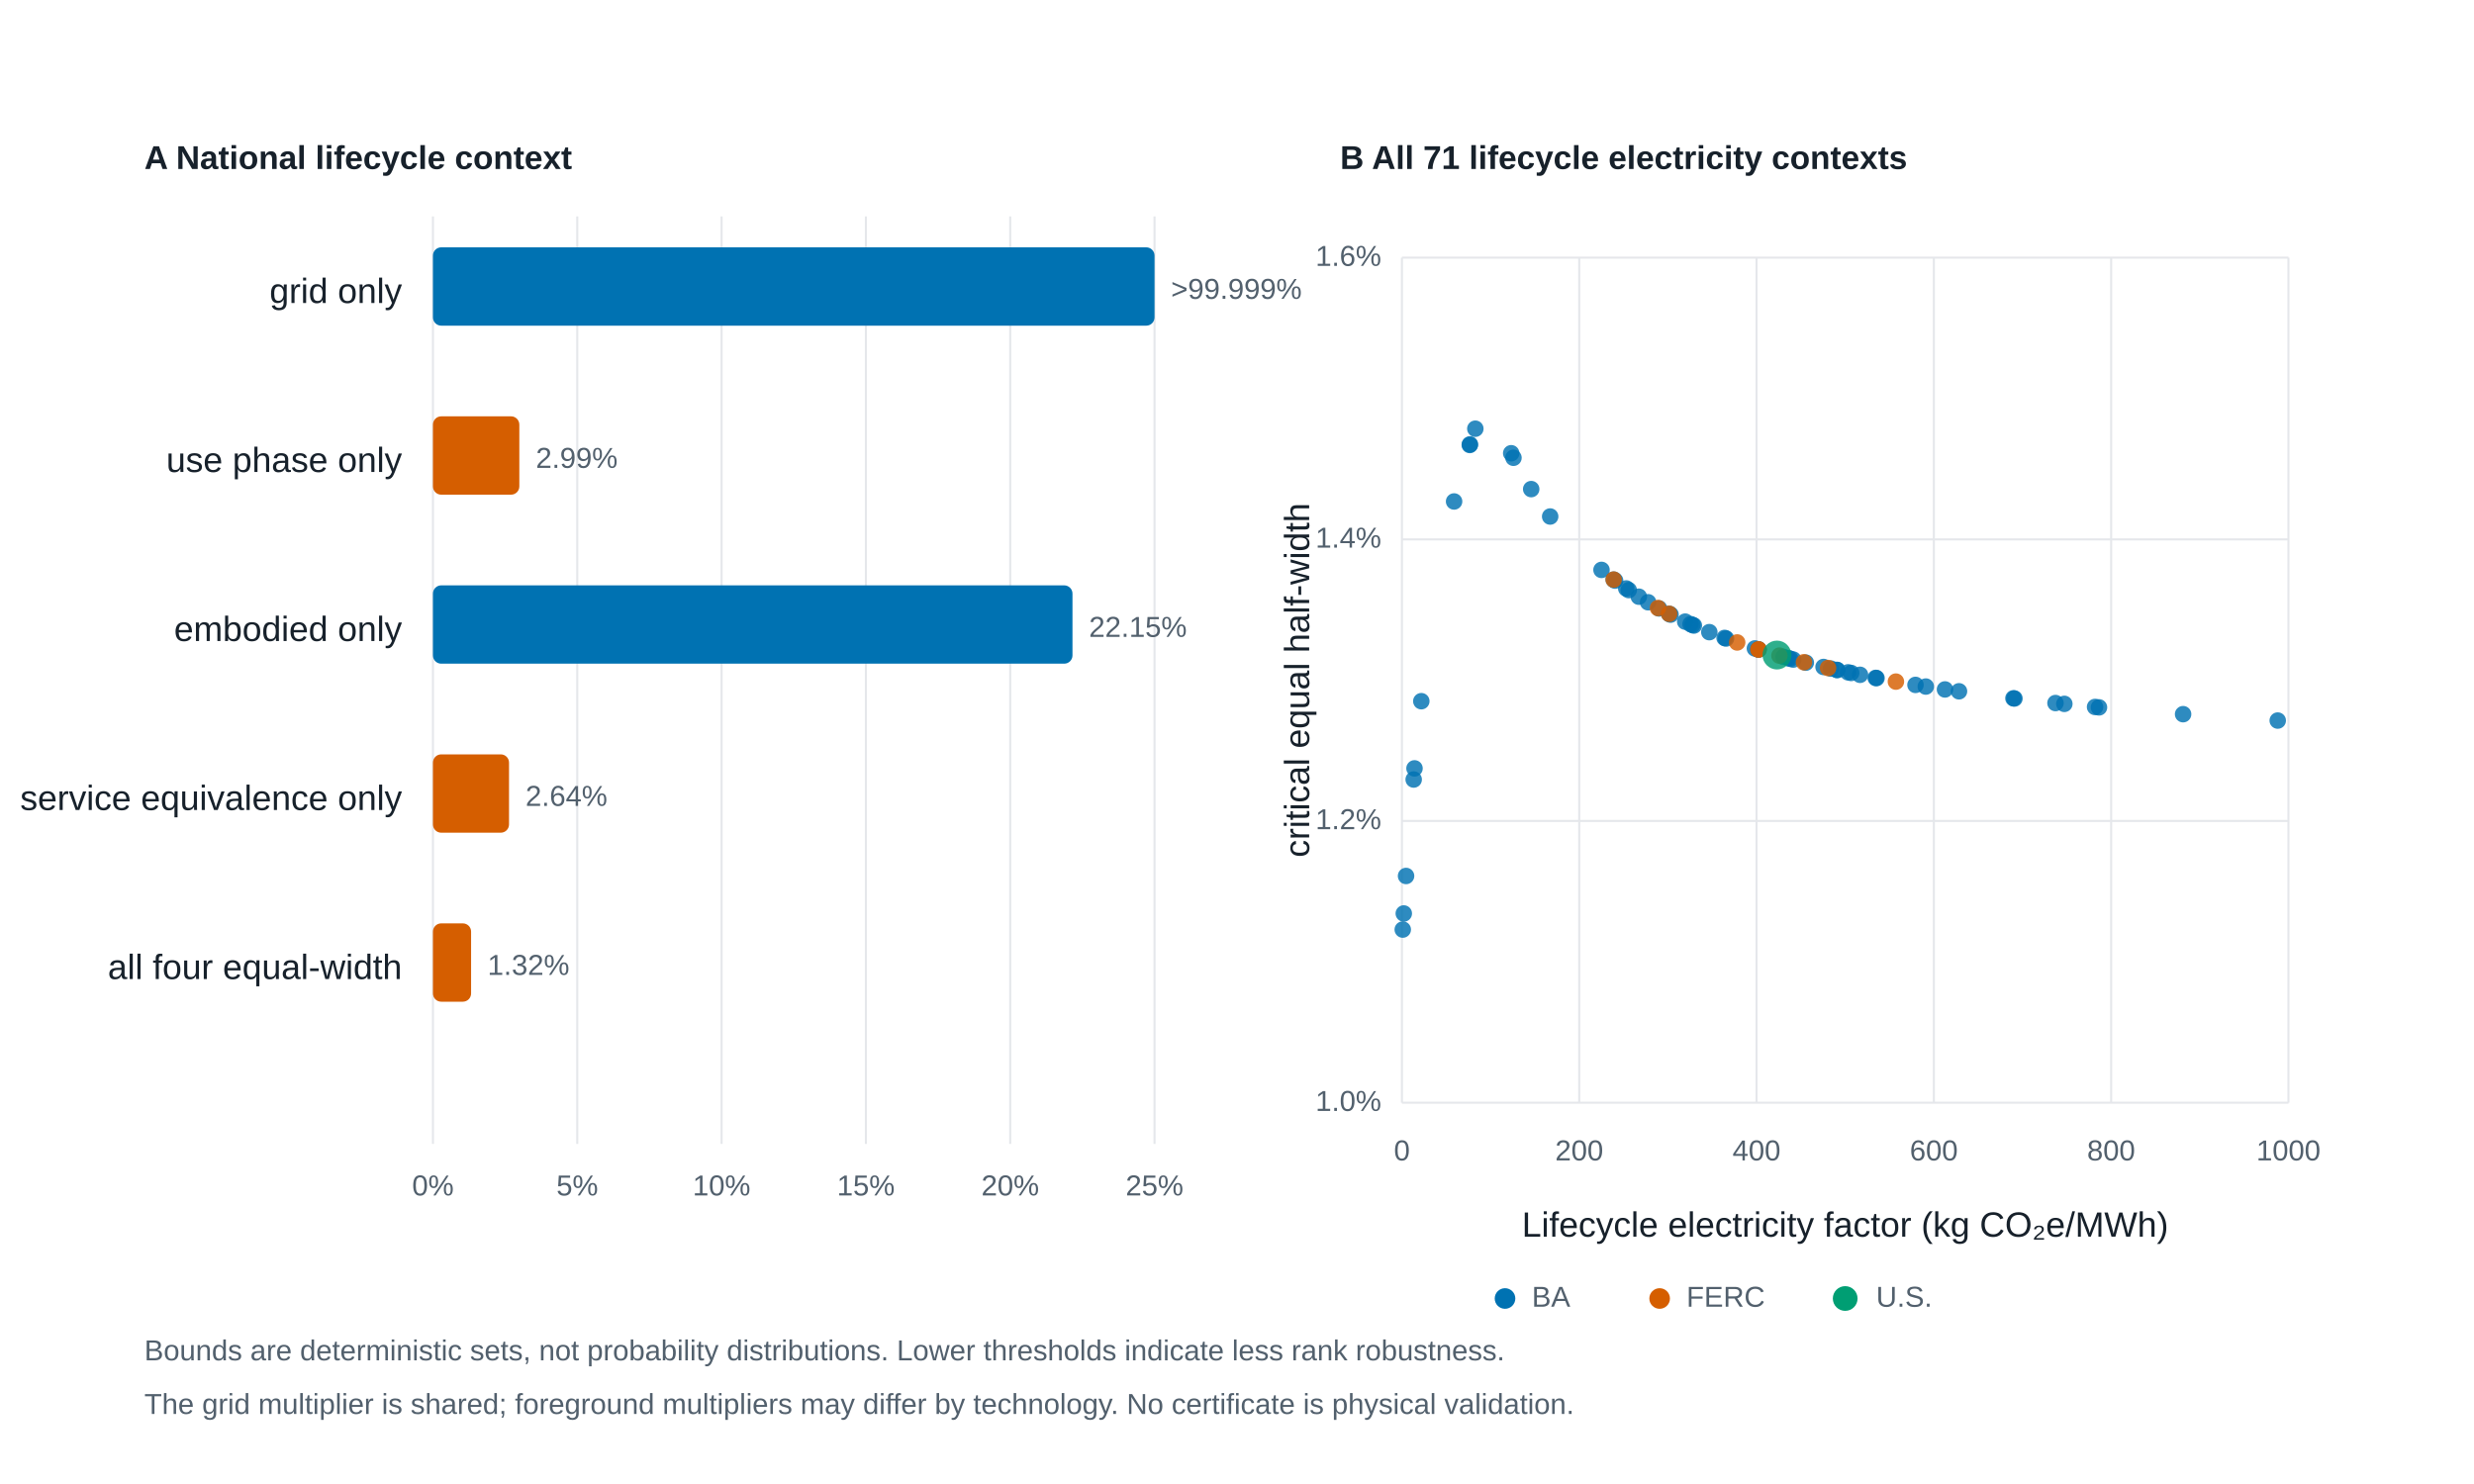
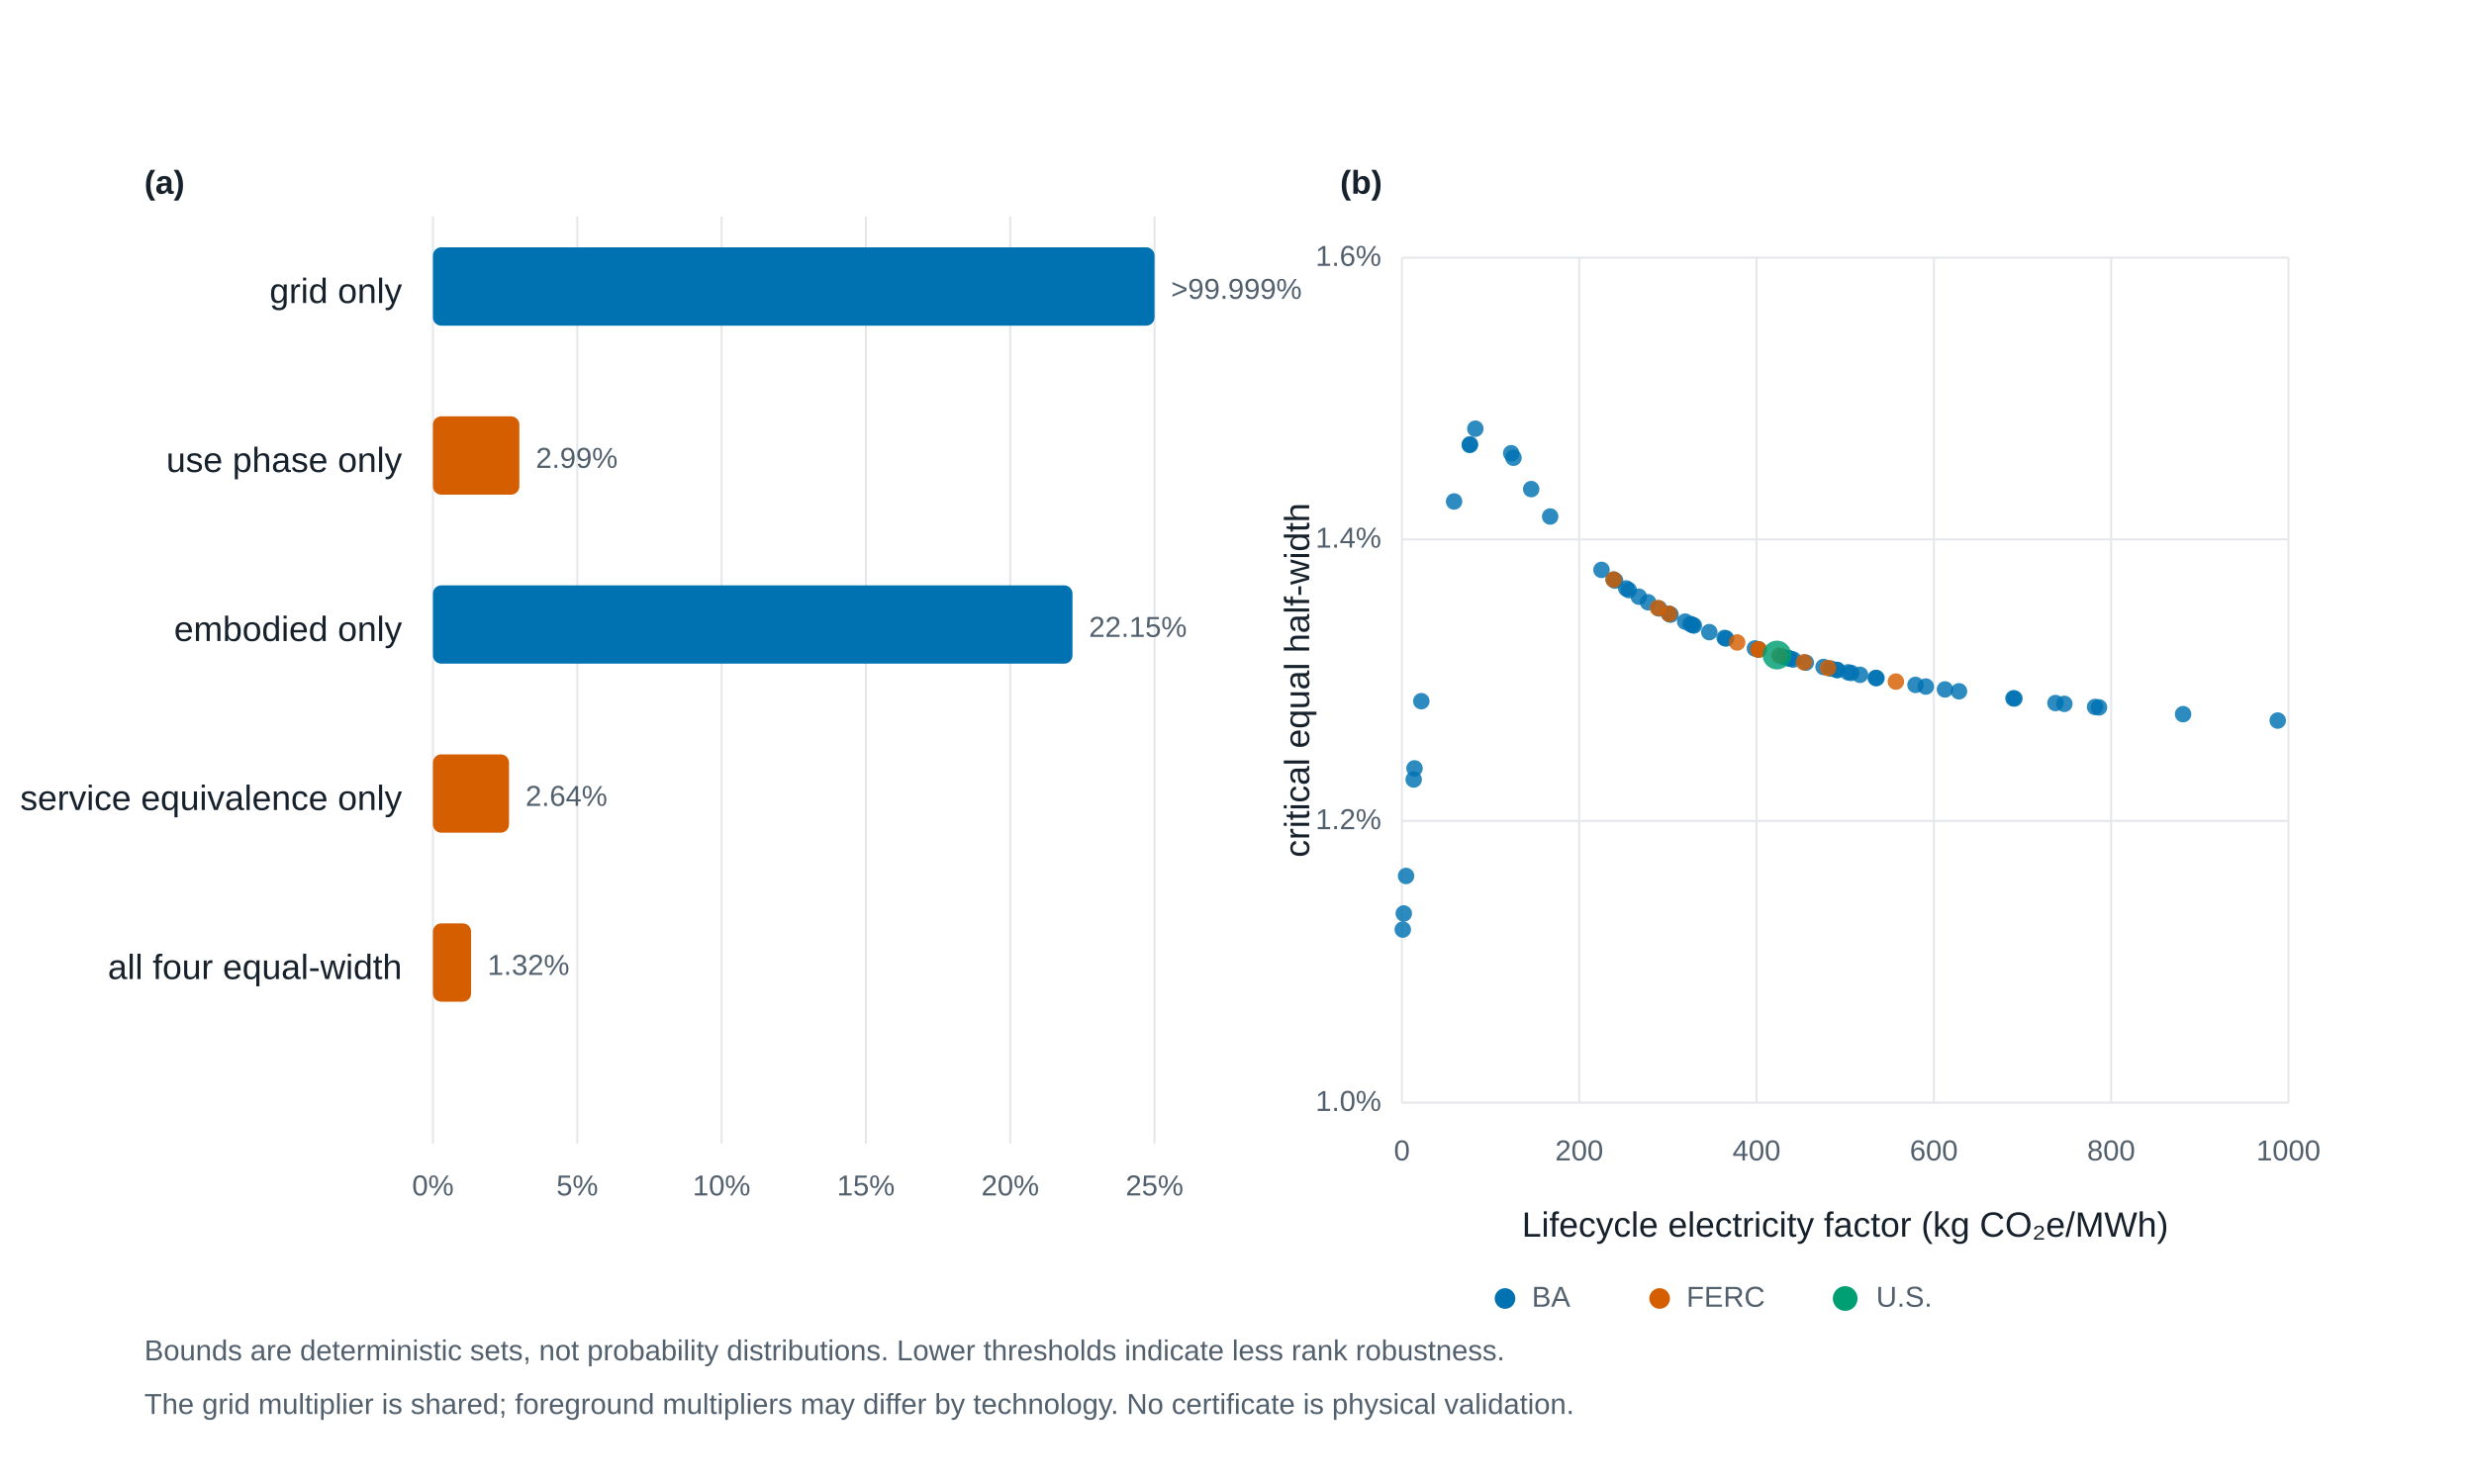
<svg xmlns="http://www.w3.org/2000/svg" width="1200" height="720" viewBox="0 0 1200 720" role="img" aria-label="Equal-width bounds identify service and use-phase assumptions as limiting">
  <style>text{font-family:Arial,sans-serif;fill:#17212b}.title{font-size:23px;font-weight:700}.axis{font-size:17px}.label{font-size:16px}.note{font-size:14px;fill:#52606d}</style>
  <rect width="100%" height="100%" fill="white" />
-   <text class="label" x="70" y="82" style="font-weight:700">A  National lifecycle context</text>
-   <text class="label" x="650" y="82" style="font-weight:700">B  All 71 lifecycle electricity contexts</text>
+   <text class="label" x="70" y="94" style="font-weight:700">(a)</text>
+   <text class="label" x="650" y="94" style="font-weight:700">(b)</text>
  <line x1="210.0" y1="105" x2="210.0" y2="555" stroke="#E5E7EB" />
  <text class="note" x="210.0" y="580" text-anchor="middle">0%</text>
  <line x1="280.0" y1="105" x2="280.0" y2="555" stroke="#E5E7EB" />
  <text class="note" x="280.0" y="580" text-anchor="middle">5%</text>
  <line x1="350.0" y1="105" x2="350.0" y2="555" stroke="#E5E7EB" />
  <text class="note" x="350.0" y="580" text-anchor="middle">10%</text>
  <line x1="420.0" y1="105" x2="420.0" y2="555" stroke="#E5E7EB" />
  <text class="note" x="420.0" y="580" text-anchor="middle">15%</text>
  <line x1="490.0" y1="105" x2="490.0" y2="555" stroke="#E5E7EB" />
  <text class="note" x="490.0" y="580" text-anchor="middle">20%</text>
  <line x1="560.0" y1="105" x2="560.0" y2="555" stroke="#E5E7EB" />
  <text class="note" x="560.0" y="580" text-anchor="middle">25%</text>
  <text class="axis" x="195" y="147" text-anchor="end">grid only</text>
  <rect x="210" y="120" width="350.0" height="38" rx="4" fill="#0072B2" />
  <text class="note" x="568.0" y="145">&gt;99.999%</text>
  <text class="axis" x="195" y="229" text-anchor="end">use phase only</text>
  <rect x="210" y="202" width="41.9" height="38" rx="4" fill="#D55E00" />
  <text class="note" x="259.9" y="227">2.99%</text>
  <text class="axis" x="195" y="311" text-anchor="end">embodied only</text>
  <rect x="210" y="284" width="310.2" height="38" rx="4" fill="#0072B2" />
  <text class="note" x="528.2" y="309">22.15%</text>
  <text class="axis" x="195" y="393" text-anchor="end">service equivalence only</text>
  <rect x="210" y="366" width="36.9" height="38" rx="4" fill="#D55E00" />
  <text class="note" x="254.9" y="391">2.64%</text>
  <text class="axis" x="195" y="475" text-anchor="end">all four equal-width</text>
  <rect x="210" y="448" width="18.5" height="38" rx="4" fill="#D55E00" />
  <text class="note" x="236.5" y="473">1.32%</text>
  <line x1="680.0" y1="125" x2="680.0" y2="535" stroke="#E5E7EB" />
  <text class="note" x="680.0" y="563" text-anchor="middle">0</text>
  <line x1="766.0" y1="125" x2="766.0" y2="535" stroke="#E5E7EB" />
  <text class="note" x="766.0" y="563" text-anchor="middle">200</text>
  <line x1="852.0" y1="125" x2="852.0" y2="535" stroke="#E5E7EB" />
  <text class="note" x="852.0" y="563" text-anchor="middle">400</text>
  <line x1="938.0" y1="125" x2="938.0" y2="535" stroke="#E5E7EB" />
  <text class="note" x="938.0" y="563" text-anchor="middle">600</text>
  <line x1="1024.0" y1="125" x2="1024.0" y2="535" stroke="#E5E7EB" />
  <text class="note" x="1024.0" y="563" text-anchor="middle">800</text>
  <line x1="1110.0" y1="125" x2="1110.0" y2="535" stroke="#E5E7EB" />
  <text class="note" x="1110.0" y="563" text-anchor="middle">1000</text>
  <line x1="680" y1="535.0" x2="1110" y2="535.0" stroke="#E5E7EB" />
  <text class="note" x="670" y="539.0" text-anchor="end">1.0%</text>
  <line x1="680" y1="398.3" x2="1110" y2="398.3" stroke="#E5E7EB" />
  <text class="note" x="670" y="402.3" text-anchor="end">1.2%</text>
  <line x1="680" y1="261.7" x2="1110" y2="261.7" stroke="#E5E7EB" />
  <text class="note" x="670" y="265.7" text-anchor="end">1.4%</text>
  <line x1="680" y1="125.0" x2="1110" y2="125.0" stroke="#E5E7EB" />
  <text class="note" x="670" y="129.0" text-anchor="end">1.6%</text>
  <circle cx="682.0" cy="425.0" r="4" fill="#0072B2" opacity="0.82" />
  <circle cx="934.1" cy="333.1" r="4" fill="#0072B2" opacity="0.82" />
  <circle cx="950.2" cy="335.4" r="4" fill="#0072B2" opacity="0.82" />
  <circle cx="788.8" cy="285.5" r="4" fill="#0072B2" opacity="0.82" />
  <circle cx="783.4" cy="281.7" r="4" fill="#0072B2" opacity="0.82" />
  <circle cx="751.9" cy="250.6" r="4" fill="#0072B2" opacity="0.82" />
  <circle cx="790.0" cy="286.3" r="4" fill="#0072B2" opacity="0.82" />
  <circle cx="836.5" cy="309.5" r="4" fill="#0072B2" opacity="0.82" />
  <circle cx="713.0" cy="215.6" r="4" fill="#0072B2" opacity="0.82" />
  <circle cx="890.9" cy="325.0" r="4" fill="#0072B2" opacity="0.82" />
  <circle cx="868.3" cy="319.6" r="4" fill="#0072B2" opacity="0.82" />
  <circle cx="820.9" cy="303.2" r="4" fill="#0072B2" opacity="0.82" />
  <circle cx="910.2" cy="329.0" r="4" fill="#0072B2" opacity="0.82" />
  <circle cx="799.4" cy="292.2" r="4" fill="#0072B2" opacity="0.82" />
  <circle cx="715.6" cy="208.0" r="4" fill="#0072B2" opacity="0.82" />
  <circle cx="891.2" cy="325.1" r="4" fill="#0072B2" opacity="0.82" />
  <circle cx="852.9" cy="315.1" r="4" fill="#0072B2" opacity="0.82" />
  <circle cx="929.1" cy="332.3" r="4" fill="#0072B2" opacity="0.82" />
  <circle cx="837.2" cy="309.8" r="4" fill="#0072B2" opacity="0.82" />
  <circle cx="1018.1" cy="343.2" r="4" fill="#0072B2" opacity="0.82" />
  <circle cx="897.9" cy="326.5" r="4" fill="#0072B2" opacity="0.82" />
  <circle cx="685.7" cy="378.2" r="4" fill="#0072B2" opacity="0.82" />
  <circle cx="902.2" cy="327.4" r="4" fill="#0072B2" opacity="0.82" />
  <circle cx="809.6" cy="297.8" r="4" fill="#0072B2" opacity="0.82" />
  <circle cx="821.6" cy="303.5" r="4" fill="#0072B2" opacity="0.82" />
  <circle cx="776.8" cy="276.5" r="4" fill="#0072B2" opacity="0.82" />
  <circle cx="943.4" cy="334.5" r="4" fill="#0072B2" opacity="0.82" />
  <circle cx="896.4" cy="326.2" r="4" fill="#0072B2" opacity="0.82" />
  <circle cx="1104.8" cy="349.6" r="4" fill="#0072B2" opacity="0.82" />
  <circle cx="909.8" cy="328.9" r="4" fill="#0072B2" opacity="0.82" />
  <circle cx="689.4" cy="340.2" r="4" fill="#0072B2" opacity="0.82" />
  <circle cx="686.1" cy="372.8" r="4" fill="#0072B2" opacity="0.82" />
  <circle cx="865.1" cy="318.7" r="4" fill="#0072B2" opacity="0.82" />
  <circle cx="782.7" cy="281.2" r="4" fill="#0072B2" opacity="0.82" />
  <circle cx="997.0" cy="341.1" r="4" fill="#0072B2" opacity="0.82" />
  <circle cx="853.0" cy="315.1" r="4" fill="#0072B2" opacity="0.82" />
  <circle cx="680.4" cy="451.0" r="4" fill="#0072B2" opacity="0.82" />
  <circle cx="1001.3" cy="341.5" r="4" fill="#0072B2" opacity="0.82" />
  <circle cx="734.1" cy="222.1" r="4" fill="#0072B2" opacity="0.82" />
  <circle cx="810.3" cy="298.2" r="4" fill="#0072B2" opacity="0.82" />
  <circle cx="867.4" cy="319.3" r="4" fill="#0072B2" opacity="0.82" />
  <circle cx="794.9" cy="289.5" r="4" fill="#0072B2" opacity="0.82" />
  <circle cx="680.9" cy="443.2" r="4" fill="#0072B2" opacity="0.82" />
  <circle cx="705.3" cy="243.3" r="4" fill="#0072B2" opacity="0.82" />
  <circle cx="820.0" cy="302.8" r="4" fill="#0072B2" opacity="0.82" />
  <circle cx="817.4" cy="301.6" r="4" fill="#0072B2" opacity="0.82" />
  <circle cx="712.9" cy="215.9" r="4" fill="#0072B2" opacity="0.82" />
  <circle cx="976.6" cy="338.8" r="4" fill="#0072B2" opacity="0.82" />
  <circle cx="1016.2" cy="343.0" r="4" fill="#0072B2" opacity="0.82" />
  <circle cx="733.0" cy="219.9" r="4" fill="#0072B2" opacity="0.82" />
  <circle cx="884.5" cy="323.6" r="4" fill="#0072B2" opacity="0.82" />
  <circle cx="875.9" cy="321.5" r="4" fill="#0072B2" opacity="0.82" />
  <circle cx="804.7" cy="295.2" r="4" fill="#0072B2" opacity="0.82" />
  <circle cx="888.1" cy="324.4" r="4" fill="#0072B2" opacity="0.82" />
  <circle cx="829.1" cy="306.7" r="4" fill="#0072B2" opacity="0.82" />
  <circle cx="977.1" cy="338.9" r="4" fill="#0072B2" opacity="0.82" />
  <circle cx="851.2" cy="314.6" r="4" fill="#0072B2" opacity="0.82" />
  <circle cx="869.8" cy="320.0" r="4" fill="#0072B2" opacity="0.82" />
  <circle cx="1058.9" cy="346.5" r="4" fill="#0072B2" opacity="0.82" />
  <circle cx="742.7" cy="237.3" r="4" fill="#0072B2" opacity="0.82" />
  <circle cx="804.2" cy="295.0" r="4" fill="#D55E00" opacity="0.82" />
  <circle cx="852.9" cy="315.1" r="4" fill="#D55E00" opacity="0.82" />
  <circle cx="809.6" cy="297.8" r="4" fill="#D55E00" opacity="0.82" />
  <circle cx="919.6" cy="330.7" r="4" fill="#D55E00" opacity="0.82" />
  <circle cx="782.7" cy="281.2" r="4" fill="#D55E00" opacity="0.82" />
  <circle cx="842.6" cy="311.7" r="4" fill="#D55E00" opacity="0.82" />
  <circle cx="853.0" cy="315.1" r="4" fill="#D55E00" opacity="0.82" />
  <circle cx="875.0" cy="321.3" r="4" fill="#D55E00" opacity="0.82" />
  <circle cx="863.1" cy="318.1" r="4" fill="#D55E00" opacity="0.82" />
  <circle cx="886.7" cy="324.1" r="4" fill="#D55E00" opacity="0.82" />
  <circle cx="861.9" cy="317.8" r="7" fill="#009E73" opacity="0.82" />
  <text class="axis" x="895" y="600" text-anchor="middle">Lifecycle electricity factor (kg CO₂e/MWh)</text>
  <text class="axis" x="635" y="330" text-anchor="middle" transform="rotate(-90 635 330)">critical equal half-width</text>
  <circle cx="730" cy="630" r="5" fill="#0072B2" />
  <text class="note" x="743" y="634">BA</text>
  <circle cx="805" cy="630" r="5" fill="#D55E00" />
  <text class="note" x="818" y="634">FERC</text>
  <circle cx="895" cy="630" r="6" fill="#009E73" />
  <text class="note" x="910" y="634">U.S.</text>
  <text class="note" x="70" y="660">Bounds are deterministic sets, not probability distributions. Lower thresholds indicate less rank robustness.</text>
  <text class="note" x="70" y="686">The grid multiplier is shared; foreground multipliers may differ by technology. No certificate is physical validation.</text>
</svg>
